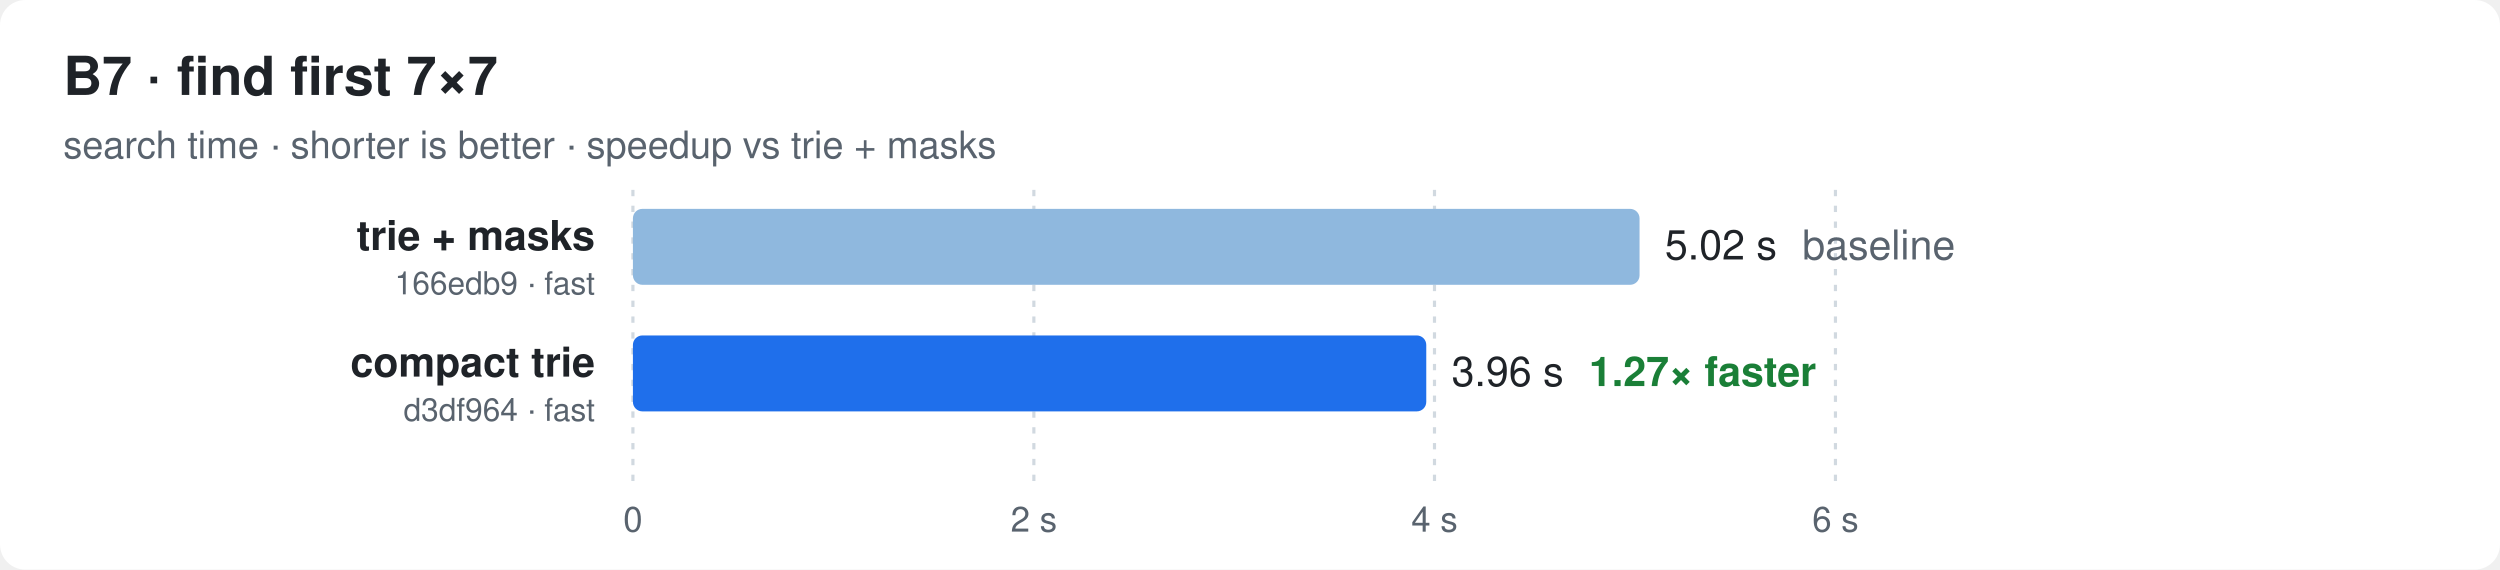
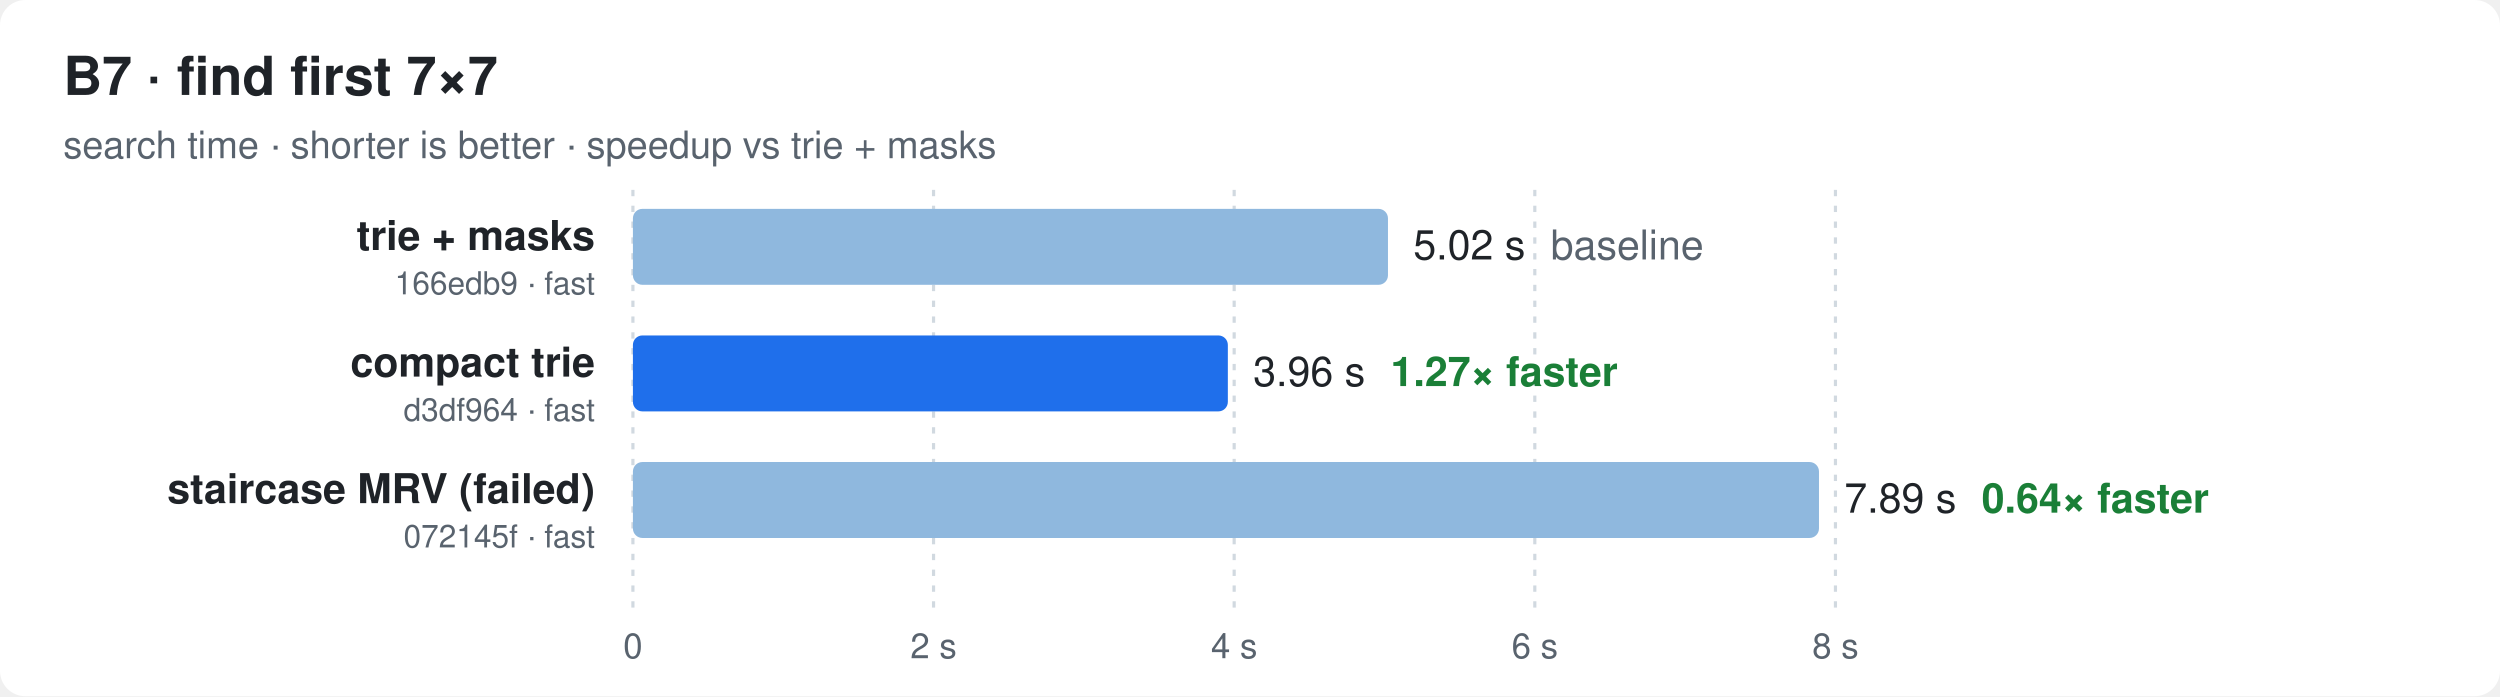
- <svg xmlns="http://www.w3.org/2000/svg" width="790" height="180" viewBox="0 0 790 180" font-family="ui-sans-serif,-apple-system,Segoe UI,Helvetica,Arial,sans-serif">
+ <svg xmlns="http://www.w3.org/2000/svg" width="790" height="220" viewBox="0 0 790 220" font-family="ui-sans-serif,-apple-system,Segoe UI,Helvetica,Arial,sans-serif">
  <style>
  .bg{fill:#ffffff} .t{fill:#1f2328} .m{fill:#59636e} .g{stroke:#d1d9e0}
  .bar{fill:#8fb8de} .best{fill:#1f6feb} .x{fill:#1a7f37;font-weight:600}
  @media (prefers-color-scheme: dark){
    .bg{fill:#0d1117} .t{fill:#e6edf3} .m{fill:#9198a1} .g{stroke:#30363d}
    .bar{fill:#2f5f8f} .best{fill:#4493f8} .x{fill:#3fb950}
  }
</style>
-   <rect class="bg" width="790" height="180" rx="8" />
+   <rect class="bg" width="790" height="220" rx="8" />
  <text class="t" x="20" y="30" font-size="17" font-weight="700">B7 · find first 7×7</text>
  <text class="m" x="20" y="50" font-size="12">search time · shorter is better · speedup vs trie + masks</text>
-   <line class="g" x1="200.0" x2="200.0" y1="60" y2="152" stroke-dasharray="2 3" />
-   <text class="m" x="200.0" y="168" font-size="11" text-anchor="middle">0</text>
-   <line class="g" x1="326.7" x2="326.7" y1="60" y2="152" stroke-dasharray="2 3" />
-   <text class="m" x="326.7" y="168" font-size="11" text-anchor="middle">2 s</text>
-   <line class="g" x1="453.3" x2="453.3" y1="60" y2="152" stroke-dasharray="2 3" />
-   <text class="m" x="453.3" y="168" font-size="11" text-anchor="middle">4 s</text>
-   <line class="g" x1="580.0" x2="580.0" y1="60" y2="152" stroke-dasharray="2 3" />
-   <text class="m" x="580.0" y="168" font-size="11" text-anchor="middle">6 s</text>
+   <line class="g" x1="200.0" x2="200.0" y1="60" y2="192" stroke-dasharray="2 3" />
+   <text class="m" x="200.0" y="208" font-size="11" text-anchor="middle">0</text>
+   <line class="g" x1="295.0" x2="295.0" y1="60" y2="192" stroke-dasharray="2 3" />
+   <text class="m" x="295.0" y="208" font-size="11" text-anchor="middle">2 s</text>
+   <line class="g" x1="390.0" x2="390.0" y1="60" y2="192" stroke-dasharray="2 3" />
+   <text class="m" x="390.0" y="208" font-size="11" text-anchor="middle">4 s</text>
+   <line class="g" x1="485.0" x2="485.0" y1="60" y2="192" stroke-dasharray="2 3" />
+   <text class="m" x="485.0" y="208" font-size="11" text-anchor="middle">6 s</text>
+   <line class="g" x1="580.0" x2="580.0" y1="60" y2="192" stroke-dasharray="2 3" />
+   <text class="m" x="580.0" y="208" font-size="11" text-anchor="middle">8 s</text>
  <text class="t" x="188" y="79.0" font-size="13" font-weight="600" text-anchor="end">trie + masks</text>
  <text class="m" x="188" y="93.0" font-size="10" text-anchor="end">166edb9 · fast</text>
-   <rect class="bar" x="200" y="66" width="318.1" height="24" rx="3" />
-   <text class="t" x="526.1" y="82.0" font-size="13">5.02 s<tspan class="m" dx="8">baseline</tspan>
+   <rect class="bar" x="200" y="66" width="238.6" height="24" rx="3" />
+   <text class="t" x="446.6" y="82.0" font-size="13">5.02 s<tspan class="m" dx="8">baseline</tspan>
  </text>
  <text class="t" x="188" y="119.0" font-size="13" font-weight="600" text-anchor="end">compact trie</text>
  <text class="m" x="188" y="133.0" font-size="10" text-anchor="end">d3df964 · fast</text>
-   <rect class="best" x="200" y="106" width="250.7" height="24" rx="3" />
-   <text class="t" x="458.7" y="122.0" font-size="13">3.96 s<tspan class="x" dx="8">1.27× faster</tspan>
+   <rect class="best" x="200" y="106" width="188.0" height="24" rx="3" />
+   <text class="t" x="396.0" y="122.0" font-size="13">3.96 s<tspan class="x" dx="8">1.27× faster</tspan>
+   </text>
+   <text class="t" x="188" y="159.0" font-size="13" font-weight="600" text-anchor="end">staircase MRV (failed)</text>
+   <text class="m" x="188" y="173.0" font-size="10" text-anchor="end">072145f · fast</text>
+   <rect class="bar" x="200" y="146" width="374.8" height="24" rx="3" />
+   <text class="t" x="582.8" y="162.0" font-size="13">7.89 s<tspan class="x" dx="8">0.64× faster</tspan>
  </text>
</svg>
